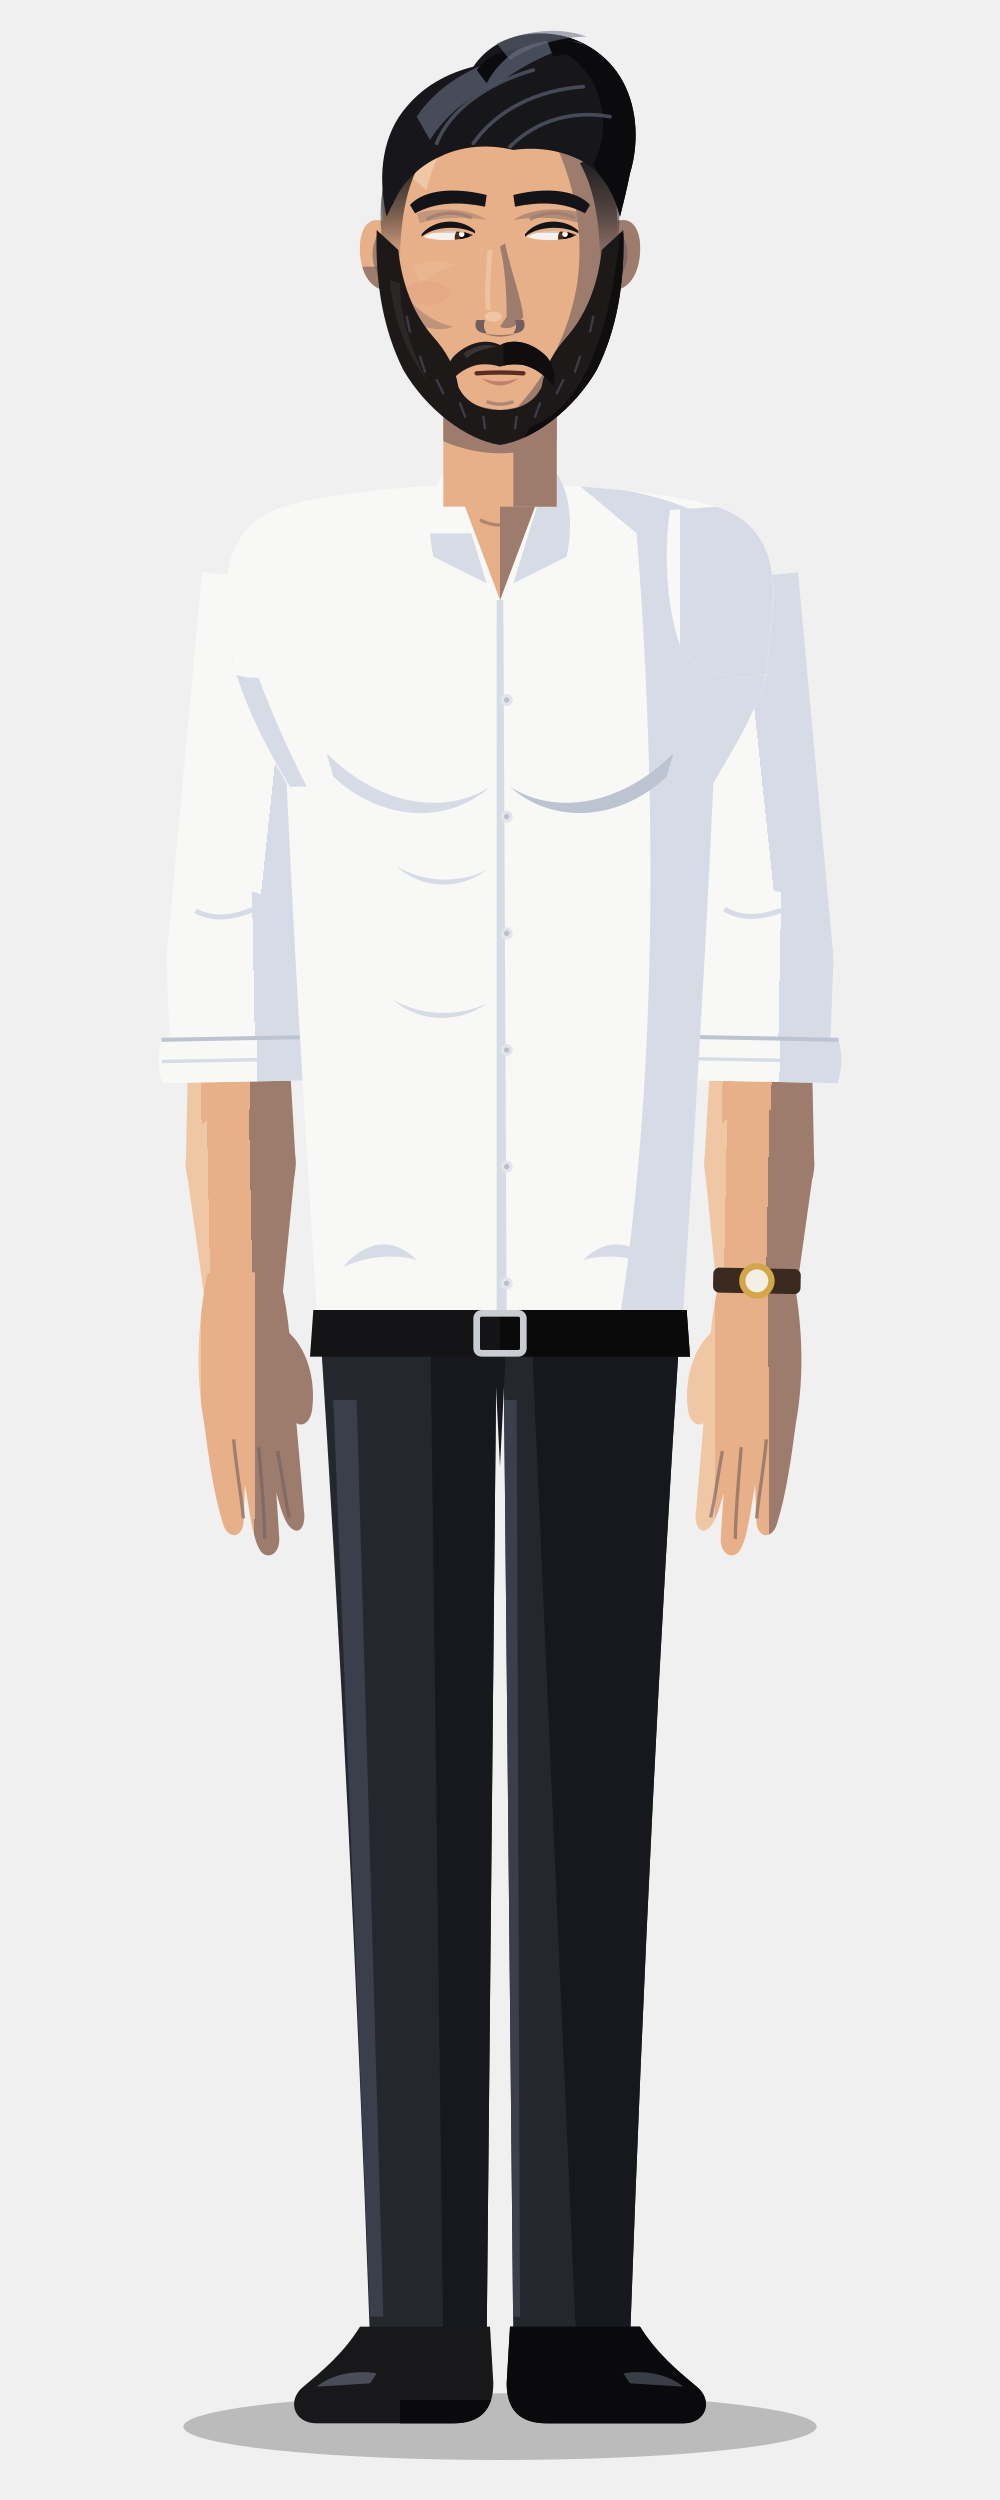
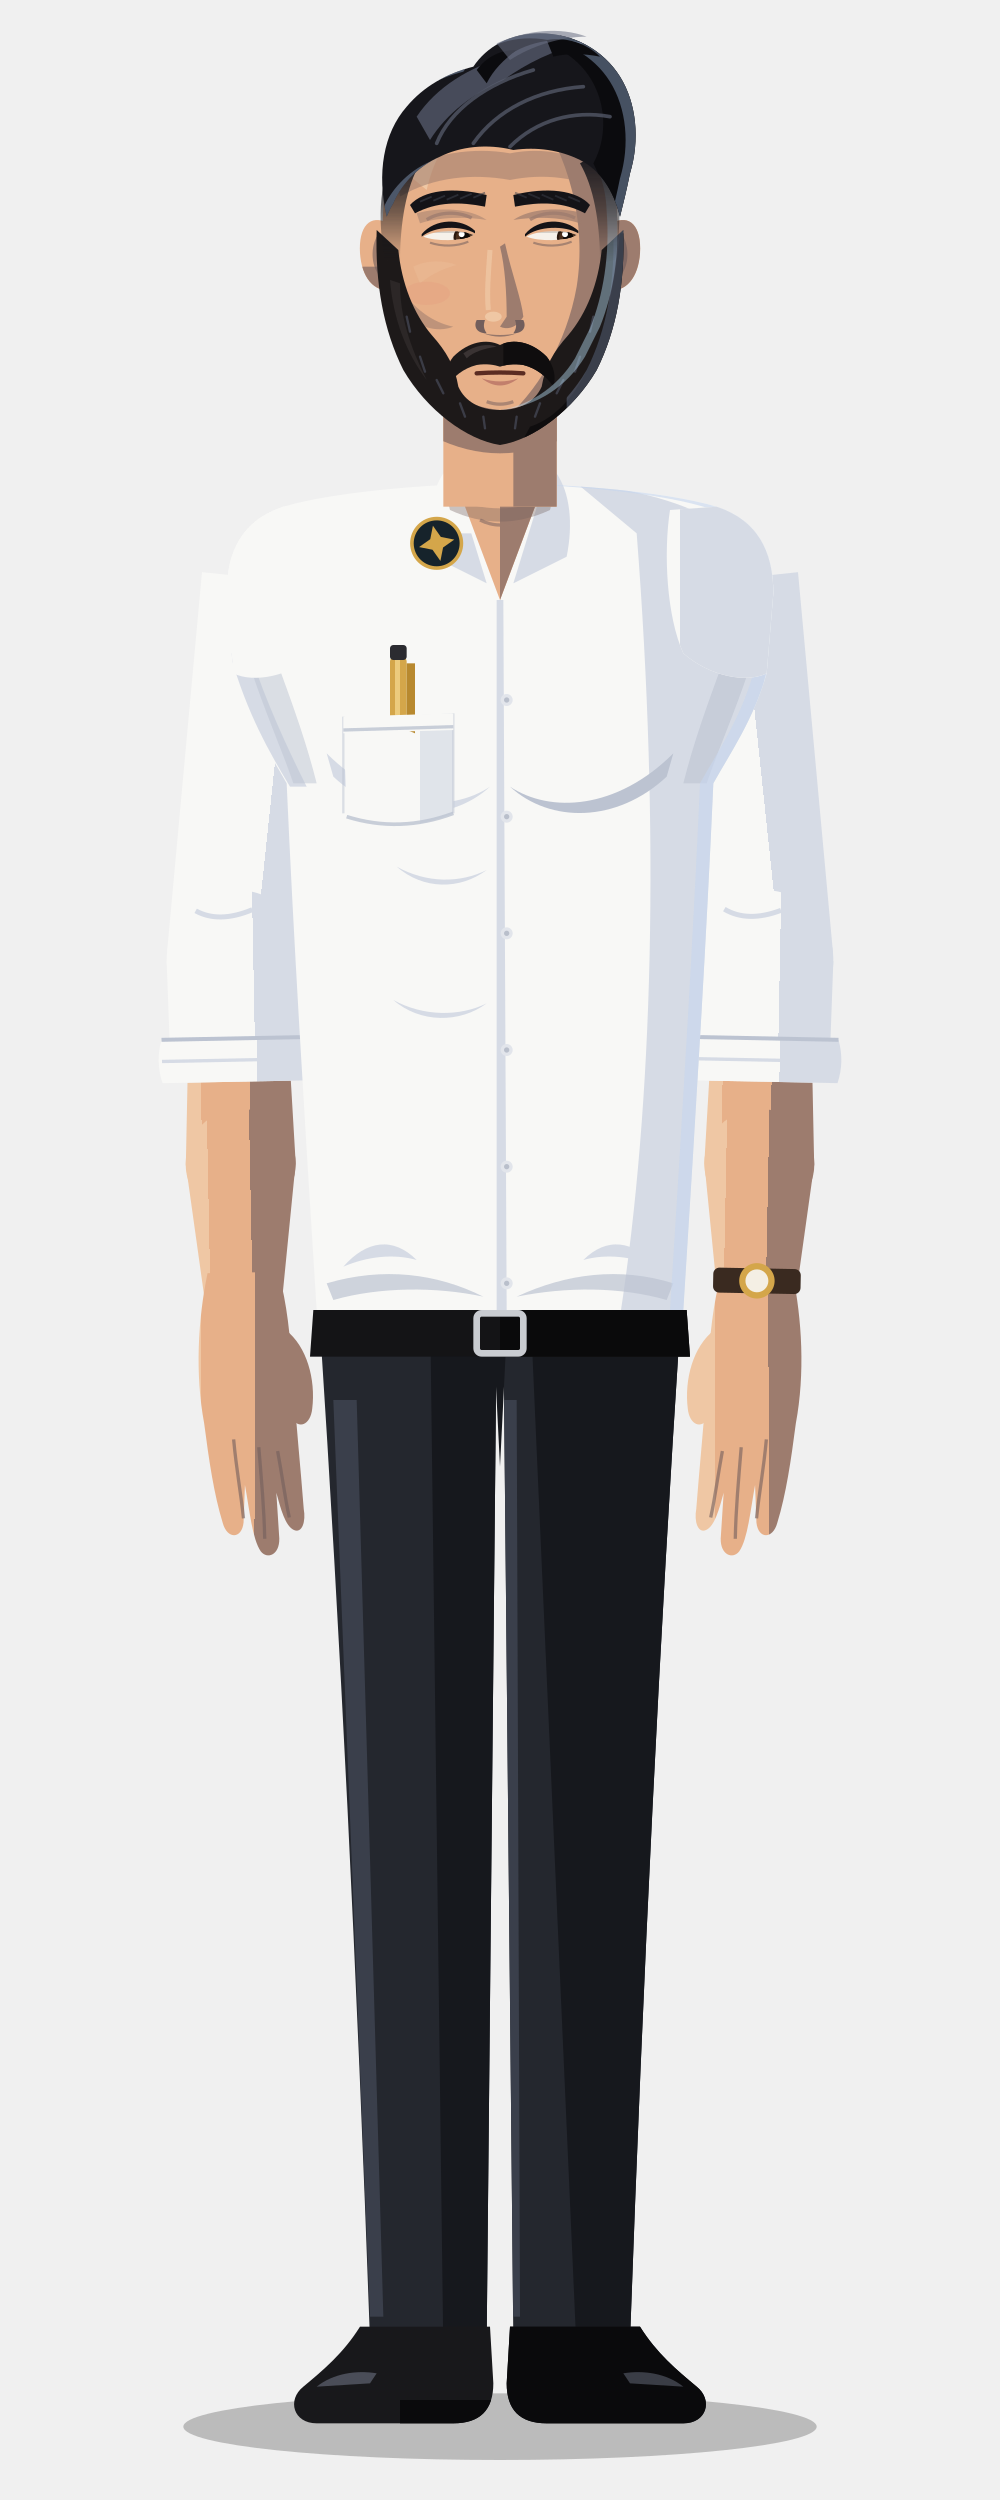
<svg xmlns="http://www.w3.org/2000/svg" viewBox="0 0 600 1500" width="600" height="1500">
  <defs>
    <linearGradient id="fade" x1="0" y1="0" x2="0" y2="1">
      <stop offset="0" stop-color="#16161b" stop-opacity="1" />
      <stop offset="0.55" stop-color="#16161b" stop-opacity="0.55" />
      <stop offset="1" stop-color="#16161b" stop-opacity="0" />
    </linearGradient>
    <clipPath id="c1">
      <path d="M192,796 L298,796 L292,1404 L222,1404 C214,1180 204,980 192,796 Z" />
    </clipPath>
    <clipPath id="c2">
      <path d="M216,1396 L294,1396 L296,1430 C296,1446 288,1454 272,1454 L190,1454 C176,1454 172,1440 182,1432 C194,1422 206,1412 216,1396 Z" />
    </clipPath>
    <clipPath id="c3">
      <path d="M 408,796 L 302,796 L 308,1404 L 378,1404 C 386,1180 396,980 408,796 Z" />
    </clipPath>
    <clipPath id="c4">
      <path d="M 384,1396 L 306,1396 L 304,1430 C 304,1446 312,1454 328,1454 L 410,1454 C 424,1454 428,1440 418,1432 C 406,1422 394,1412 384,1396 Z" />
    </clipPath>
    <linearGradient id="g5" gradientUnits="userSpaceOnUse" x1="112.0" y1="674.3" x2="175.9" y2="673.0">
      <stop offset="0" stop-color="#efc7a4" />
      <stop offset="0.14" stop-color="#efc7a4" />
      <stop offset="0.14" stop-color="#e7b089" />
      <stop offset="0.6" stop-color="#e7b089" />
      <stop offset="0.6" stop-color="#9d7c6e" />
      <stop offset="1" stop-color="#9d7c6e" />
    </linearGradient>
    <linearGradient id="g6" gradientUnits="userSpaceOnUse" x1="117.9" y1="744.7" x2="172.9" y2="743.6">
      <stop offset="0" stop-color="#efc7a4" />
      <stop offset="0.14" stop-color="#efc7a4" />
      <stop offset="0.14" stop-color="#e7b089" />
      <stop offset="0.6" stop-color="#e7b089" />
      <stop offset="0.6" stop-color="#9d7c6e" />
      <stop offset="1" stop-color="#9d7c6e" />
    </linearGradient>
    <linearGradient id="g7" gradientUnits="userSpaceOnUse" x1="110.7" y1="457.4" x2="197.3" y2="466.6">
      <stop offset="0" stop-color="#f8f8f6" />
      <stop offset="0.62" stop-color="#f8f8f6" />
      <stop offset="0.62" stop-color="#d6dbe5" />
      <stop offset="1" stop-color="#d6dbe5" />
    </linearGradient>
    <linearGradient id="g8" gradientUnits="userSpaceOnUse" x1="101.1" y1="606.8" x2="184.1" y2="605.2">
      <stop offset="0" stop-color="#f8f8f6" />
      <stop offset="0.62" stop-color="#f8f8f6" />
      <stop offset="0.62" stop-color="#d6dbe5" />
      <stop offset="1" stop-color="#d6dbe5" />
    </linearGradient>
    <linearGradient id="g9" gradientUnits="userSpaceOnUse" x1="97.2" y1="636.9" x2="189.2" y2="635.1">
      <stop offset="0" stop-color="#f8f8f6" />
      <stop offset="0.62" stop-color="#f8f8f6" />
      <stop offset="0.62" stop-color="#d6dbe5" />
      <stop offset="1" stop-color="#d6dbe5" />
    </linearGradient>
    <linearGradient id="g10" gradientUnits="userSpaceOnUse" x1="-28.0" y1="-0.6" x2="28.0" y2="0.6">
      <stop offset="0" stop-color="#efc7a4" />
      <stop offset="0.14" stop-color="#efc7a4" />
      <stop offset="0.14" stop-color="#e7b089" />
      <stop offset="0.6" stop-color="#e7b089" />
      <stop offset="0.6" stop-color="#9d7c6e" />
      <stop offset="1" stop-color="#9d7c6e" />
    </linearGradient>
    <linearGradient id="g11" gradientUnits="userSpaceOnUse" x1="424.1" y1="673.0" x2="488.0" y2="674.3">
      <stop offset="0" stop-color="#efc7a4" />
      <stop offset="0.14" stop-color="#efc7a4" />
      <stop offset="0.14" stop-color="#e7b089" />
      <stop offset="0.6" stop-color="#e7b089" />
      <stop offset="0.6" stop-color="#9d7c6e" />
      <stop offset="1" stop-color="#9d7c6e" />
    </linearGradient>
    <linearGradient id="g12" gradientUnits="userSpaceOnUse" x1="427.1" y1="743.6" x2="482.1" y2="744.7">
      <stop offset="0" stop-color="#efc7a4" />
      <stop offset="0.14" stop-color="#efc7a4" />
      <stop offset="0.14" stop-color="#e7b089" />
      <stop offset="0.6" stop-color="#e7b089" />
      <stop offset="0.6" stop-color="#9d7c6e" />
      <stop offset="1" stop-color="#9d7c6e" />
    </linearGradient>
    <linearGradient id="g13" gradientUnits="userSpaceOnUse" x1="402.7" y1="466.6" x2="489.3" y2="457.4">
      <stop offset="0" stop-color="#f8f8f6" />
      <stop offset="0.62" stop-color="#f8f8f6" />
      <stop offset="0.62" stop-color="#d6dbe5" />
      <stop offset="1" stop-color="#d6dbe5" />
    </linearGradient>
    <linearGradient id="g14" gradientUnits="userSpaceOnUse" x1="415.9" y1="605.2" x2="498.9" y2="606.8">
      <stop offset="0" stop-color="#f8f8f6" />
      <stop offset="0.62" stop-color="#f8f8f6" />
      <stop offset="0.62" stop-color="#d6dbe5" />
      <stop offset="1" stop-color="#d6dbe5" />
    </linearGradient>
    <linearGradient id="g15" gradientUnits="userSpaceOnUse" x1="410.8" y1="635.1" x2="502.8" y2="636.9">
      <stop offset="0" stop-color="#f8f8f6" />
      <stop offset="0.62" stop-color="#f8f8f6" />
      <stop offset="0.62" stop-color="#d6dbe5" />
      <stop offset="1" stop-color="#d6dbe5" />
    </linearGradient>
    <linearGradient id="g16" gradientUnits="userSpaceOnUse" x1="28.0" y1="0.6" x2="-28.0" y2="-0.6">
      <stop offset="0" stop-color="#efc7a4" />
      <stop offset="0.14" stop-color="#efc7a4" />
      <stop offset="0.14" stop-color="#e7b089" />
      <stop offset="0.6" stop-color="#e7b089" />
      <stop offset="0.6" stop-color="#9d7c6e" />
      <stop offset="1" stop-color="#9d7c6e" />
    </linearGradient>
    <clipPath id="c17">
      <path d="M300,290 C268,290 204,294 170,304 C146,312 136,330 136,356 L140,404 C148,432 162,452 172,470 C176,560 182,660 190,786 L410,786 C418,660 424,560 428,470 C438,452 452,432 460,404 L464,356 C464,330 454,312 430,304 C396,294 332,290 300,290 Z" />
    </clipPath>
    <clipPath id="c18">
      <path d="M276,296 L324,296 L300,360 Z" />
    </clipPath>
    <clipPath id="c19">
      <path d="M266,284 C258,296 256,314 260,334 L292,350 L276,298 Z" />
    </clipPath>
    <clipPath id="c20">
      <path d="M 334,284 C 342,296 344,314 340,334 L 308,350 L 324,298 Z" />
    </clipPath>
    <clipPath id="c21">
+       <path d="M300,290 C268,290 204,294 170,304 C146,312 136,330 136,356 L140,404 C148,432 162,452 172,470 C176,560 182,660 190,786 L410,786 C418,660 424,560 428,470 C438,452 452,432 460,404 L464,356 C464,330 454,312 430,304 C396,294 332,290 300,290 Z" />
+     </clipPath>
+     <clipPath id="c22">
      <path d="M188,786 L412,786 L414,814 L186,814 Z" />
    </clipPath>
-     <clipPath id="c22">
+     <clipPath id="c23">
      <path d="M170,304 C146,312 136,330 136,356 L140,404 C152,410 174,406 190,392 C200,370 202,332 198,306 Z" />
    </clipPath>
-     <clipPath id="c23">
+     <clipPath id="c24">
      <path d="M 430,304 C 454,312 464,330 464,356 L 460,404 C 448,410 426,406 410,392 C 400,370 398,332 402,306 Z" />
    </clipPath>
-     <clipPath id="c24">
+     <clipPath id="c25">
      <path d="M233,134 C222,128 215,136 216,152 C217,166 224,176 236,174 Z" />
    </clipPath>
-     <clipPath id="c25">
+     <clipPath id="c26">
      <path d="M 367,134 C 378,128 385,136 384,152 C 383,166 376,176 364,174 Z" />
    </clipPath>
-     <clipPath id="c26">
+     <clipPath id="c27">
      <path d="M266,220 L266,304 L334,304 L334,220 Z" />
    </clipPath>
-     <clipPath id="c27">
+     <clipPath id="c28">
      <path d="M300,64 C341,64 369,88 370,126 C372,152 368,176 360,196 L351,214 C340,232 322,244 300,246 C278,244 260,232 249,214 L240,196 C232,176 228,152 230,126 C231,88 259,64 300,64 Z" />
    </clipPath>
-     <clipPath id="c28">
+     <clipPath id="c29">
      <path d="M254,142 C261,137.8 277,137.8 284,141 C277,144.94 261,144.94 254,142 Z" />
    </clipPath>
-     <clipPath id="c29">
+     <clipPath id="c30">
      <path d="M316,142 C323,137.8 339,137.8 346,141 C339,144.94 323,144.94 316,142 Z" />
    </clipPath>
-     <clipPath id="c30">
+     <clipPath id="c31">
      <path d="M226,138 C225,170 230,198 242,222 C256,246 280,264 300,267 C320,264 344,246 358,222 C370,198 375,170 374,138 L361,150 C359,170 352,188 341,201 C332,211 327,220 325,232 C321,241 312,246 300,246 C288,246 279,241 275,232 C273,220 268,211 259,201 C248,188 241,170 239,150 Z" />
    </clipPath>
-     <clipPath id="c31">
+     <clipPath id="c32">
      <path d="M272,214 C281,205 292,203 300,207 C308,203 319,205 328,214 C332,219 334,226 332,232 C328,226 322,221 314,219 C308,218 303,219 300,220 C297,219 292,218 286,219 C278,221 272,226 268,232 C266,226 268,219 272,214 Z" />
    </clipPath>
-     <clipPath id="c32">
+     <clipPath id="c33">
+       <path d="M300,64 C341,64 369,88 370,126 C372,152 368,176 360,196 L351,214 C340,232 322,244 300,246 C278,244 260,232 249,214 L240,196 C232,176 228,152 230,126 C231,88 259,64 300,64 Z" />
+     </clipPath>
+     <clipPath id="c34">
+       <path d="M226,138 C225,170 230,198 242,222 C256,246 280,264 300,267 C320,264 344,246 358,222 C370,198 375,170 374,138 L361,150 C359,170 352,188 341,201 C332,211 327,220 325,232 C321,241 312,246 300,246 C288,246 279,241 275,232 C273,220 268,211 259,201 C248,188 241,170 239,150 Z" />
+     </clipPath>
+     <clipPath id="c35">
+       <rect x="340" y="0" width="600" height="1500" />
+     </clipPath>
+     <clipPath id="c36">
+       <path d="M232,130 C226,104 230,80 244,64 C254,52 268,44 284,40 C292,28 306,20 324,20 C344,20 362,30 372,46 C382,62 384,84 378,104 C376,114 374,122 372,130 C368,114 360,102 348,96 C336,90 322,88 308,90 C292,86 276,88 264,94 C250,100 240,112 236,122 C234,125 233,128 232,130 Z" />
+     </clipPath>
+     <clipPath id="c37">
      <path d="M232,130 C226,104 230,80 244,64 C254,52 268,44 284,40 C292,28 306,20 324,20 C344,20 362,30 372,46 C382,62 384,84 378,104 C376,114 374,122 372,130 C368,114 360,102 348,96 C336,90 322,88 308,90 C292,86 276,88 264,94 C250,100 240,112 236,122 C234,125 233,128 232,130 Z" />
    </clipPath>
  </defs>
  <ellipse cx="300" cy="1456" rx="190" ry="20" fill="#000" opacity="0.22" />
  <path d="M192,796 L298,796 L292,1404 L222,1404 C214,1180 204,980 192,796 Z" fill="#24272e" />
  <g clip-path="url(#c1)">
    <path d="M258,780 L304,780 L300,1412 L266,1412 Z" fill="#16181d" />
    <path d="M200,840 L214,840 L230,1390 L222,1390 Z" fill="#3a3f4b" />
  </g>
  <path d="M216,1396 L294,1396 L296,1430 C296,1446 288,1454 272,1454 L190,1454 C176,1454 172,1440 182,1432 C194,1422 206,1412 216,1396 Z" fill="#18181b" />
  <g clip-path="url(#c2)">
    <path d="M240,1440 L300,1440 L300,1460 L240,1460 Z" fill="#0a0a0c" />
    <path d="M190,1432 C200,1424 214,1422 226,1424 L222,1430 Z" fill="#4a4d58" />
  </g>
  <path d="M 408,796 L 302,796 L 308,1404 L 378,1404 C 386,1180 396,980 408,796 Z" fill="#24272e" />
  <g clip-path="url(#c3)">
    <path d="M318,780 L420,780 L420,1412 L346,1412 Z" fill="#16181d" />
    <path d="M 310,840 L 302,840 L 306,1390 L 312,1390 Z" fill="#3a3f4b" />
  </g>
  <path d="M 384,1396 L 306,1396 L 304,1430 C 304,1446 312,1454 328,1454 L 410,1454 C 424,1454 428,1440 418,1432 C 406,1422 394,1412 384,1396 Z" fill="#18181b" />
  <g clip-path="url(#c4)">
    <path d="M300,1380 L440,1380 L440,1460 L300,1460 Z" fill="#0a0a0c" />
    <path d="M 410,1432 C 400,1424 386,1422 374,1424 L 378,1430 Z" fill="#3a3d46" />
  </g>
  <path d="M296,800 L300,880 L304,800 Z" fill="#16181d" />
  <path d="M112.5,649.6 L111.5,699.0 L177.4,697.7 L174.5,648.4 Z" fill="url(#g5)" />
  <circle cx="144.4" cy="698.3" r="33.0" fill="url(#g6)" />
  <path d="M111.5,699.0 L124.3,790.4 L168.3,789.6 L177.4,697.7 Z" fill="url(#g6)" />
  <path d="M121.2,343.3 L100.2,571.6 L183.8,580.4 L210.8,352.7 Z" fill="url(#g7)" />
  <circle cx="142.0" cy="576.0" r="42.0" fill="url(#g8)" />
  <path d="M100.0,576.8 L102.2,636.8 L184.2,635.2 L184.0,575.2 Z" fill="url(#g8)" />
  <path d="M188.9,622.1 Q193.2,635.0 189.5,648.1 L97.5,649.9 Q93.2,637.0 96.9,623.9 Z" fill="url(#g9)" />
  <path d="M188.9,622.1 L96.9,623.9" stroke="#bcc3d1" stroke-width="2.4" />
  <path d="M189.2,635.1 L97.2,636.9" stroke="#d6dbe5" stroke-width="2" />
  <path d="M117.4,546.5 q14.0,7.7 34.0,-0.7" fill="none" stroke="#d6dbe5" stroke-width="3" />
  <g transform="translate(146.0,776.0) rotate(-1.1)">
    <g transform="scale(1.25,1.25)">
      <path d="M-17,-10 C-22,12 -24,38 -20,62 C-18,80 -16,96 -12,110 C-10,118 -3,118 -2,110 L-1,92 C1,104 2,118 6,124 C9,128 15,126 15,118 L14,96 C16,104 18,112 22,114 C26,116 28,110 27,104 C26,86 24,62 23,40 C22,20 21,6 17,-10 Z" fill="url(#g10)" />
      <path d="M20,18 C30,26 34,42 32,56 C31,64 25,66 22,60 C22,48 20,36 16,28 Z" fill="url(#g10)" />
      <path d="M-6,70 C-5,84 -3,96 -2,108 M6,74 C7,90 8,104 8,118 M15,76 C17,88 18,98 20,108" fill="none" stroke="#725e5c" stroke-width="1.6" opacity="0.6" />
    </g>
  </g>
  <path d="M425.5,648.4 L422.6,697.7 L488.5,699.0 L487.5,649.6 Z" fill="url(#g11)" />
  <circle cx="455.6" cy="698.3" r="33.0" fill="url(#g12)" />
  <path d="M422.6,697.7 L431.7,789.6 L475.7,790.4 L488.5,699.0 Z" fill="url(#g12)" />
  <path d="M389.2,352.7 L416.2,580.4 L499.8,571.6 L478.8,343.3 Z" fill="url(#g13)" />
  <circle cx="458.0" cy="576.0" r="42.0" fill="url(#g14)" />
  <path d="M416.0,575.2 L415.8,635.2 L497.8,636.8 L500.0,576.8 Z" fill="url(#g14)" />
  <path d="M503.1,623.9 Q506.8,637.0 502.5,649.9 L410.5,648.1 Q406.8,635.0 411.1,622.1 Z" fill="url(#g15)" />
  <path d="M503.1,623.9 L411.1,622.1" stroke="#bcc3d1" stroke-width="2.4" />
  <path d="M502.8,636.9 L410.8,635.1" stroke="#d6dbe5" stroke-width="2" />
  <path d="M434.6,545.5 q14.0,8.3 34.0,0.7" fill="none" stroke="#d6dbe5" stroke-width="3" />
  <g transform="translate(454.0,776.0) rotate(1.1)">
    <g transform="scale(-1.25,1.25)">
      <path d="M-17,-10 C-22,12 -24,38 -20,62 C-18,80 -16,96 -12,110 C-10,118 -3,118 -2,110 L-1,92 C1,104 2,118 6,124 C9,128 15,126 15,118 L14,96 C16,104 18,112 22,114 C26,116 28,110 27,104 C26,86 24,62 23,40 C22,20 21,6 17,-10 Z" fill="url(#g16)" />
      <path d="M20,18 C30,26 34,42 32,56 C31,64 25,66 22,60 C22,48 20,36 16,28 Z" fill="url(#g16)" />
      <path d="M-6,70 C-5,84 -3,96 -2,108 M6,74 C7,90 8,104 8,118 M15,76 C17,88 18,98 20,108" fill="none" stroke="#725e5c" stroke-width="1.6" opacity="0.6" />
      <rect x="-21" y="-12" width="42" height="12" rx="3" fill="#3a2a20" />
      <circle cx="0" cy="-6" r="8.5" fill="#d4a64a" />
      <circle cx="0" cy="-6" r="5.5" fill="#f4efe4" />
    </g>
  </g>
  <path d="M300,290 C268,290 204,294 170,304 C146,312 136,330 136,356 L140,404 C148,432 162,452 172,470 C176,560 182,660 190,786 L410,786 C418,660 424,560 428,470 C438,452 452,432 460,404 L464,356 C464,330 454,312 430,304 C396,294 332,290 300,290 Z" fill="#f8f8f6" />
  <g clip-path="url(#c17)">
    <path d="M346,290 C406,296 466,316 464,374 C460,422 444,450 430,474 L414,790 L372,790 C392,660 396,500 382,320 Z" fill="#d6dbe5" />
    <path d="M138,392 C148,428 162,452 174,472 L184,472 C172,448 160,422 150,392 Z" fill="#d6dbe5" />
  </g>
  <path d="M196,452 C230,486 270,488 294,472 C270,494 230,494 200,466 Z" fill="#d6dbe5" />
  <path d="M404,452 C370,486 330,488 306,472 C330,494 370,494 400,466 Z" fill="#bcc3d1" />
  <path d="M236,600 C254,610 276,610 292,602 C276,614 252,614 236,600 Z" fill="#d6dbe5" />
  <path d="M206,760 C220,744 236,742 250,756 C236,752 220,754 206,760 Z" fill="#d6dbe5" />
  <path d="M350,756 C364,742 380,744 394,760 C380,754 364,752 350,756 Z" fill="#d6dbe5" />
  <path d="M238,520 C256,530 276,530 292,522 C276,534 254,534 238,520 Z" fill="#d6dbe5" />
  <path d="M276,296 L324,296 L300,360 Z" fill="#e7b089" />
  <g clip-path="url(#c18)">
    <path d="M300,290 L330,290 L300,364 Z" fill="#9d7c6e" />
  </g>
  <path d="M288,312 Q300,318 312,312" fill="none" stroke="#9d7c6e" stroke-width="2" opacity="0.8" />
  <path d="M266,284 C258,296 256,314 260,334 L292,350 L276,298 Z" fill="#f8f8f6" />
  <g clip-path="url(#c19)">
    <path d="M256,320 L292,320 L292,352 L256,352 Z" fill="#d6dbe5" />
  </g>
  <path d="M 334,284 C 342,296 344,314 340,334 L 308,350 L 324,298 Z" fill="#f8f8f6" />
  <g clip-path="url(#c20)">
    <path d="M 334,284 C 342,296 344,314 340,334 L 308,350 L 324,298 Z" fill="#d6dbe5" />
  </g>
  <path d="M268,286 Q300,280 332,286 L326,292 Q300,288 274,292 Z" fill="#d6dbe5" />
  <path d="M298,360 L302,360 L304,786 L298,786 Z" fill="#d6dbe5" />
  <circle cx="304" cy="420" r="3.6" fill="#e2e5eb" />
  <circle cx="304" cy="420" r="1.6" fill="#b9bfcb" />
  <circle cx="304" cy="490" r="3.6" fill="#e2e5eb" />
  <circle cx="304" cy="490" r="1.6" fill="#b9bfcb" />
  <circle cx="304" cy="560" r="3.6" fill="#e2e5eb" />
  <circle cx="304" cy="560" r="1.6" fill="#b9bfcb" />
  <circle cx="304" cy="630" r="3.6" fill="#e2e5eb" />
  <circle cx="304" cy="630" r="1.6" fill="#b9bfcb" />
  <circle cx="304" cy="700" r="3.6" fill="#e2e5eb" />
  <circle cx="304" cy="700" r="1.6" fill="#b9bfcb" />
  <circle cx="304" cy="770" r="3.6" fill="#e2e5eb" />
  <circle cx="304" cy="770" r="1.6" fill="#b9bfcb" />
+   <path d="M150,400 C160,430 170,452 176,470 L190,470 C184,446 176,424 168,402 Z" fill="#bcc3d1" opacity="0.5" />
+   <path d="M 450,400 C 440,430 430,452 424,470 L 410,470 C 416,446 424,424 432,402 Z" fill="#bcc3d1" opacity="0.6" />
+   <path d="M196,770 C230,760 262,764 290,778 C262,772 228,772 200,780 Z" fill="#bcc3d1" opacity="0.7" />
+   <path d="M310,778 C340,764 372,760 404,770 L400,780 C372,772 340,772 310,778 Z" fill="#bcc3d1" opacity="0.7" />
+   <path d="M268,298 Q300,312 332,298 L330,306 Q300,320 270,306 Z" fill="#725e5c" opacity="0.35" />
+   <g clip-path="url(#c21)">
+     <path d="M-10,-10 L610,-10 L610,1510 L-10,1510 Z M 292,290 C 260,290 196,294 162,304 C 138,312 128,330 128,356 L 132,404 C 140,432 154,452 164,470 C 168,560 174,660 182,786 L 402,786 C 410,660 416,560 420,470 C 430,452 444,432 452,404 L 456,356 C 456,330 446,312 422,304 C 388,294 324,290 292,290 Z" fill-rule="evenodd" fill="#c6d6ee" opacity="0.6" />
+   </g>
  <path d="M188,786 L412,786 L414,814 L186,814 Z" fill="#141416" />
-   <g clip-path="url(#c21)">
+   <g clip-path="url(#c22)">
    <path d="M300,780 L420,780 L420,820 L300,820 Z" fill="#0a0a0b" />
  </g>
  <rect x="286" y="788" width="28" height="24" rx="3" fill="none" stroke="#c9ccd1" stroke-width="4" />
  <path d="M170,304 C146,312 136,330 136,356 L140,404 C152,410 174,406 190,392 C200,370 202,332 198,306 Z" fill="#f8f8f6" />
  <path d="M 430,304 C 454,312 464,330 464,356 L 460,404 C 448,410 426,406 410,392 C 400,370 398,332 402,306 Z" fill="#f8f8f6" />
-   <g clip-path="url(#c23)">
+   <g clip-path="url(#c24)">
    <path d="M408,290 L470,290 L470,420 L408,420 Z" fill="#d6dbe5" />
  </g>
+   <path d="M206,430 L272,428 L272,488 Q240,498 208,490 Z" fill="#f8f8f6" />
+   <path d="M252,429 L272,428 L272,488 Q262,492 252,494 Z" fill="#d6dbe5" opacity="0.7" />
+   <path d="M208,490 Q240,500 272,488" fill="none" stroke="#bcc3d1" stroke-width="2.2" opacity="0.8" />
+   <path d="M206,430 L206,488 M272,428 L272,488" stroke="#bcc3d1" stroke-width="1.4" opacity="0.5" />
+   <rect x="234" y="394" width="10" height="44" rx="3" fill="#d4a64a" />
+   <rect x="237" y="394" width="3" height="44" fill="#f2d48a" opacity="0.8" />
+   <rect x="234" y="387" width="10" height="9" rx="2" fill="#2b2b30" />
+   <path d="M244,398 L249,398 L249,440 L244,438 Z" fill="#b8892f" />
+   <path d="M206,430 L272,428 L272,438 L206,440 Z" fill="#f8f8f6" />
+   <path d="M206,438 L272,436" stroke="#bcc3d1" stroke-width="2" opacity="0.8" />
+   <g transform="translate(262,326) rotate(-12) scale(1.35)">
+     <circle r="11" fill="#16232b" />
+     <path d="M0,-8 L2.4,-2.4 L8,0 L2.4,2.4 L0,8 L-2.4,2.4 L-8,0 L-2.4,-2.4 Z" fill="#d4a64a" />
+     <circle r="11" fill="none" stroke="#d4a64a" stroke-width="1.6" />
+   </g>
  <path d="M233,134 C222,128 215,136 216,152 C217,166 224,176 236,174 Z" fill="#e7b089" />
-   <g clip-path="url(#c24)">
+   <g clip-path="url(#c25)">
    <path d="M200,160 L240,160 L240,190 L200,190 Z" fill="#9d7c6e" />
  </g>
  <path d="M 367,134 C 378,128 385,136 384,152 C 383,166 376,176 364,174 Z" fill="#e7b089" />
-   <g clip-path="url(#c25)">
+   <g clip-path="url(#c26)">
    <path d="M360,120 L400,120 L400,190 L360,190 Z" fill="#9d7c6e" />
  </g>
  <path d="M226,142 C222,150 223,160 228,166 L230,164 C227,158 226,150 229,144 Z" fill="#725e5c" opacity="0.6" />
  <path d="M 374,142 C 378,150 377,160 372,166 L 370,164 C 373,158 374,150 371,144 Z" fill="#725e5c" opacity="0.7" />
  <path d="M266,220 L266,304 L334,304 L334,220 Z" fill="#e7b089" />
-   <g clip-path="url(#c26)">
+   <g clip-path="url(#c27)">
    <path d="M308,210 L340,210 L340,310 L308,310 Z" fill="#9d7c6e" />
    <path d="M260,210 L340,210 L340,262 Q300,282 260,262 Z" fill="#9d7c6e" />
  </g>
  <path d="M300,64 C341,64 369,88 370,126 C372,152 368,176 360,196 L351,214 C340,232 322,244 300,246 C278,244 260,232 249,214 L240,196 C232,176 228,152 230,126 C231,88 259,64 300,64 Z" fill="#e7b089" />
-   <g clip-path="url(#c27)">
+   <g clip-path="url(#c28)">
    <path d="M318,60 C352,70 376,96 376,130 C378,170 368,204 350,228 C336,244 318,252 300,254 C322,236 340,206 346,172 C352,134 342,94 318,60 Z" fill="#9d7c6e" />
    <path d="M244,104 C250,86 264,74 282,70 C268,82 260,96 256,114 Z" fill="#efc7a4" />
  </g>
  <path d="M248,160 C256,156 266,156 274,159 C266,161 258,165 252,170 Z" fill="#efc7a4" opacity="0.25" />
  <path d="M244,178 C252,188 262,194 272,196 C262,200 250,196 244,188 Z" fill="#9d7c6e" opacity="0.55" />
  <ellipse cx="256" cy="176" rx="14" ry="7" fill="#e07e70" opacity="0.14" />
  <path d="M246,123 C254,114 272,112 292,117 L291,124 C276,121 262,121 249,128 Z" fill="#141317" />
  <path d="M 354,123 C 346,114 328,112 308,117 L 309,124 C 324,121 338,121 351,128 Z" fill="#141317" />
+   <path d="M252,121.0 l7,-3" stroke="#3a3d48" stroke-width="1.1" opacity="0.6" />
+   <path d="M348,121.0 l-7,-3" stroke="#3a3d48" stroke-width="1.1" opacity="0.5" />
+   <path d="M260,120.4 l7,-3" stroke="#3a3d48" stroke-width="1.1" opacity="0.6" />
+   <path d="M340,120.4 l-7,-3" stroke="#3a3d48" stroke-width="1.1" opacity="0.5" />
+   <path d="M268,119.8 l7,-3" stroke="#3a3d48" stroke-width="1.1" opacity="0.6" />
+   <path d="M332,119.8 l-7,-3" stroke="#3a3d48" stroke-width="1.1" opacity="0.5" />
+   <path d="M276,119.2 l7,-3" stroke="#3a3d48" stroke-width="1.1" opacity="0.6" />
+   <path d="M324,119.2 l-7,-3" stroke="#3a3d48" stroke-width="1.1" opacity="0.5" />
+   <path d="M284,118.6 l7,-3" stroke="#3a3d48" stroke-width="1.1" opacity="0.6" />
+   <path d="M316,118.6 l-7,-3" stroke="#3a3d48" stroke-width="1.1" opacity="0.5" />
  <path d="M250,128 C264,124 282,125 292,132 C280,130 264,130 252,134 Z" fill="#9d7c6e" opacity="0.5" />
  <path d="M 350,128 C 336,124 318,125 308,132 C 320,130 336,130 348,134 Z" fill="#9d7c6e" opacity="0.7" />
  <path d="M254,142 C261,137.8 277,137.8 284,141 C277,144.94 261,144.94 254,142 Z" fill="#f6f1ea" />
-   <g clip-path="url(#c28)">
+   <g clip-path="url(#c29)">
    <circle cx="279" cy="142.5" r="6.2" fill="#4a2e1c" />
    <circle cx="279" cy="142.5" r="3" fill="#0e0907" />
-     <circle cx="277" cy="140.5" r="1.7" fill="#fff" />
+     <circle cx="279" cy="142.5" r="6.2" fill="none" stroke="#2a180e" stroke-width="1.4" />
+     <circle cx="280.5" cy="144" r="3.4" fill="#6b4329" opacity="0.55" />
+     <circle cx="279" cy="142.5" r="3" fill="#0e0907" />
+     <circle cx="277" cy="140.5" r="1.8" fill="#fff" />
+     <circle cx="281.2" cy="144.2" r="0.9" fill="#fff" opacity="0.8" />
    <rect x="249" y="120" width="40" height="19.8" fill="#000" opacity="0.14" />
  </g>
  <path d="M253,142 C261,135.3 277,135.3 285,140 L285,138.5 C277,130.8 261,130.8 253,140.5 Z" fill="#141317" />
+   <path d="M258,145.6 C265,148.0 274,148.0 281,145.0" fill="none" stroke="#725e5c" stroke-width="1.3" opacity="0.55" />
  <path d="M256,131.8 C264,126.8 275,126.8 283,130.8" fill="none" stroke="#9d7c6e" stroke-width="2" opacity="0.8" />
  <path d="M316,142 C323,137.8 339,137.8 346,141 C339,144.94 323,144.94 316,142 Z" fill="#f6f1ea" />
-   <g clip-path="url(#c29)">
+   <g clip-path="url(#c30)">
    <circle cx="341" cy="142.5" r="6.2" fill="#4a2e1c" />
    <circle cx="341" cy="142.5" r="3" fill="#0e0907" />
-     <circle cx="339" cy="140.5" r="1.7" fill="#fff" />
+     <circle cx="341" cy="142.5" r="6.2" fill="none" stroke="#2a180e" stroke-width="1.4" />
+     <circle cx="342.5" cy="144" r="3.4" fill="#6b4329" opacity="0.55" />
+     <circle cx="341" cy="142.5" r="3" fill="#0e0907" />
+     <circle cx="339" cy="140.5" r="1.8" fill="#fff" />
+     <circle cx="343.2" cy="144.2" r="0.9" fill="#fff" opacity="0.8" />
    <rect x="311" y="120" width="40" height="19.8" fill="#000" opacity="0.14" />
  </g>
  <path d="M315,142 C323,135.3 339,135.3 347,140 L347,138.5 C339,130.8 323,130.8 315,140.5 Z" fill="#141317" />
+   <path d="M320,145.6 C327,148.0 336,148.0 343,145.0" fill="none" stroke="#725e5c" stroke-width="1.3" opacity="0.55" />
  <path d="M318,131.8 C326,126.8 337,126.8 345,130.8" fill="none" stroke="#9d7c6e" stroke-width="2" opacity="0.8" />
  <path d="M303,146 C307,164 313,180 314,190 C310,197 304,198 300,196 L304,190 C304,176 303,160 300,148 Z" fill="#9d7c6e" />
  <path d="M286,192 C284,196 286,200 292,200 C290,197 290,195 291,192 Z" fill="#725e5c" />
  <path d="M314,192 C316,196 314,200 308,200 C310,197 310,195 309,192 Z" fill="#725e5c" />
  <path d="M290,200 Q300,204 310,200 Q300,202 290,200 Z" fill="#725e5c" opacity="0.7" />
  <ellipse cx="296" cy="190" rx="5" ry="3" fill="#efc7a4" />
  <path d="M294,150 C293,164 292,176 293,186" fill="none" stroke="#efc7a4" stroke-width="3" opacity="0.8" />
  <path d="M226,138 C225,170 230,198 242,222 C256,246 280,264 300,267 C320,264 344,246 358,222 C370,198 375,170 374,138 L361,150 C359,170 352,188 341,201 C332,211 327,220 325,232 C321,241 312,246 300,246 C288,246 279,241 275,232 C273,220 268,211 259,201 C248,188 241,170 239,150 Z" fill="#1d1919" />
-   <g clip-path="url(#c30)">
+   <g clip-path="url(#c31)">
    <path d="M318,256 C342,248 364,218 372,140 L390,140 L390,290 L300,290 Z" fill="#0f0d0e" />
    <path d="M234,168 C236,192 244,212 256,228 C246,208 240,190 240,170 Z" fill="#2c2727" />
  </g>
  <path d="M252,214 l3,9" fill="none" stroke="#474b5a" stroke-width="1.4" stroke-linecap="round" stroke-linejoin="round" opacity="0.7" />
  <path d="M262,228 l4,8" fill="none" stroke="#474b5a" stroke-width="1.4" stroke-linecap="round" stroke-linejoin="round" opacity="0.7" />
  <path d="M276,242 l3,8" fill="none" stroke="#474b5a" stroke-width="1.4" stroke-linecap="round" stroke-linejoin="round" opacity="0.7" />
  <path d="M290,250 l1,7" fill="none" stroke="#474b5a" stroke-width="1.4" stroke-linecap="round" stroke-linejoin="round" opacity="0.7" />
  <path d="M244,190 l2,9" fill="none" stroke="#474b5a" stroke-width="1.4" stroke-linecap="round" stroke-linejoin="round" opacity="0.7" />
  <path d="M310,250 l-1,7" fill="none" stroke="#474b5a" stroke-width="1.4" stroke-linecap="round" stroke-linejoin="round" opacity="0.7" />
  <path d="M324,242 l-3,8" fill="none" stroke="#474b5a" stroke-width="1.4" stroke-linecap="round" stroke-linejoin="round" opacity="0.7" />
  <path d="M338,228 l-4,8" fill="none" stroke="#474b5a" stroke-width="1.4" stroke-linecap="round" stroke-linejoin="round" opacity="0.7" />
  <path d="M348,214 l-3,9" fill="none" stroke="#474b5a" stroke-width="1.4" stroke-linecap="round" stroke-linejoin="round" opacity="0.7" />
  <path d="M356,190 l-2,9" fill="none" stroke="#474b5a" stroke-width="1.4" stroke-linecap="round" stroke-linejoin="round" opacity="0.7" />
  <path d="M272,214 C281,205 292,203 300,207 C308,203 319,205 328,214 C332,219 334,226 332,232 C328,226 322,221 314,219 C308,218 303,219 300,220 C297,219 292,218 286,219 C278,221 272,226 268,232 C266,226 268,219 272,214 Z" fill="#1d1919" />
-   <g clip-path="url(#c31)">
+   <g clip-path="url(#c32)">
    <path d="M302,200 L340,200 L340,236 L302,236 Z" fill="#0f0d0e" />
    <path d="M278,212 C285,207 293,206 298,208 C291,209 284,211 280,215 Z" fill="#3a3333" />
  </g>
  <path d="M286,224 Q300,223 314,224" fill="none" stroke="#5a2c22" stroke-width="2.6" stroke-linecap="round" />
  <path d="M289,227 Q300,235.6 311,227 Q300,230.7 289,227 Z" fill="#c27f6c" />
  <path d="M292,241 Q300,244 308,241" fill="none" stroke="#9d7c6e" stroke-width="2" opacity="0.8" />
+   <path d="M238,104 C258,92 284,88 306,92 C326,88 346,92 364,104 L366,116 C346,106 326,104 306,108 C284,104 260,106 240,118 Z" fill="#9d7c6e" opacity="0.55" />
+   <g clip-path="url(#c33)">
+     <path d="M-10,-10 L610,-10 L610,1510 L-10,1510 Z M 294,65 C 335,65 363,89 364,127 C 366,153 362,177 354,197 L 345,215 C 334,233 316,245 294,247 C 272,245 254,233 243,215 L 234,197 C 226,177 222,153 224,127 C 225,89 253,65 294,65 Z" fill-rule="evenodd" fill="#bfe6ff" opacity="0.42" />
+   </g>
+   <g clip-path="url(#c34)">
+     <g clip-path="url(#c35)">
+       <path d="M-10,-10 L610,-10 L610,1510 L-10,1510 Z M 220,138 C 219,170 224,198 236,222 C 250,246 274,264 294,267 C 314,264 338,246 352,222 C 364,198 369,170 368,138 L 355,150 C 353,170 346,188 335,201 C 326,211 321,220 319,232 C 315,241 306,246 294,246 C 282,246 273,241 269,232 C 267,220 262,211 253,201 C 242,188 235,170 233,150 Z" fill-rule="evenodd" fill="#7a8aa8" opacity="0.4" />
+     </g>
+   </g>
  <path d="M231,156 C226,130 228,106 238,90 L252,98 C244,112 240,132 240,158 Z" fill="url(#fade)" />
  <path d="M 369,156 C 374,130 372,106 362,90 L 348,98 C 356,112 360,132 360,158 Z" fill="url(#fade)" />
  <path d="M232,130 C226,104 230,80 244,64 C254,52 268,44 284,40 C292,28 306,20 324,20 C344,20 362,30 372,46 C382,62 384,84 378,104 C376,114 374,122 372,130 C368,114 360,102 348,96 C336,90 322,88 308,90 C292,86 276,88 264,94 C250,100 240,112 236,122 C234,125 233,128 232,130 Z" fill="#16161b" />
-   <g clip-path="url(#c32)">
+   <g clip-path="url(#c36)">
    <path d="M336,18 C368,24 388,52 384,84 C382,104 376,118 372,132 L356,98 C368,76 362,44 336,30 Z" fill="#0b0b0e" />
    <path d="M250,70 C262,52 282,40 304,34 C318,24 336,22 350,26 C332,30 316,38 302,48 C284,56 268,68 258,84 Z" fill="#474b5a" />
+   </g>
+   <g clip-path="url(#c37)">
+     <path d="M-10,-10 L610,-10 L610,1510 L-10,1510 Z M 226,133 C 220,107 224,83 238,67 C 248,55 262,47 278,43 C 286,31 300,23 318,23 C 338,23 356,33 366,49 C 376,65 378,87 372,107 C 370,117 368,125 366,133 C 362,117 354,105 342,99 C 330,93 316,91 302,93 C 286,89 270,91 258,97 C 244,103 234,115 230,125 C 228,128 227,131 226,133 Z" fill-rule="evenodd" fill="#8fa6c8" opacity="0.45" />
  </g>
  <path d="M262,86 C270,66 292,50 320,42" fill="none" stroke="#5a5f70" stroke-width="2.2" stroke-linecap="round" stroke-linejoin="round" opacity="0.7" />
  <path d="M284,86 C298,66 322,54 350,52" fill="none" stroke="#5a5f70" stroke-width="2.2" stroke-linecap="round" stroke-linejoin="round" opacity="0.7" />
  <path d="M306,88 C322,72 344,66 366,70" fill="none" stroke="#5a5f70" stroke-width="2.2" stroke-linecap="round" stroke-linejoin="round" opacity="0.7" />
  <path d="M286,42 C292,34 300,30 310,30 C302,36 296,42 292,50 Z" fill="#0b0b0e" />
  <path d="M328,24 C340,22 352,26 360,34 C350,32 340,32 332,34 Z" fill="#0b0b0e" />
  <path d="M298,26 C316,18 336,16 352,22 C336,22 318,28 306,36 Z" fill="#6a7083" opacity="0.55" />
</svg>
